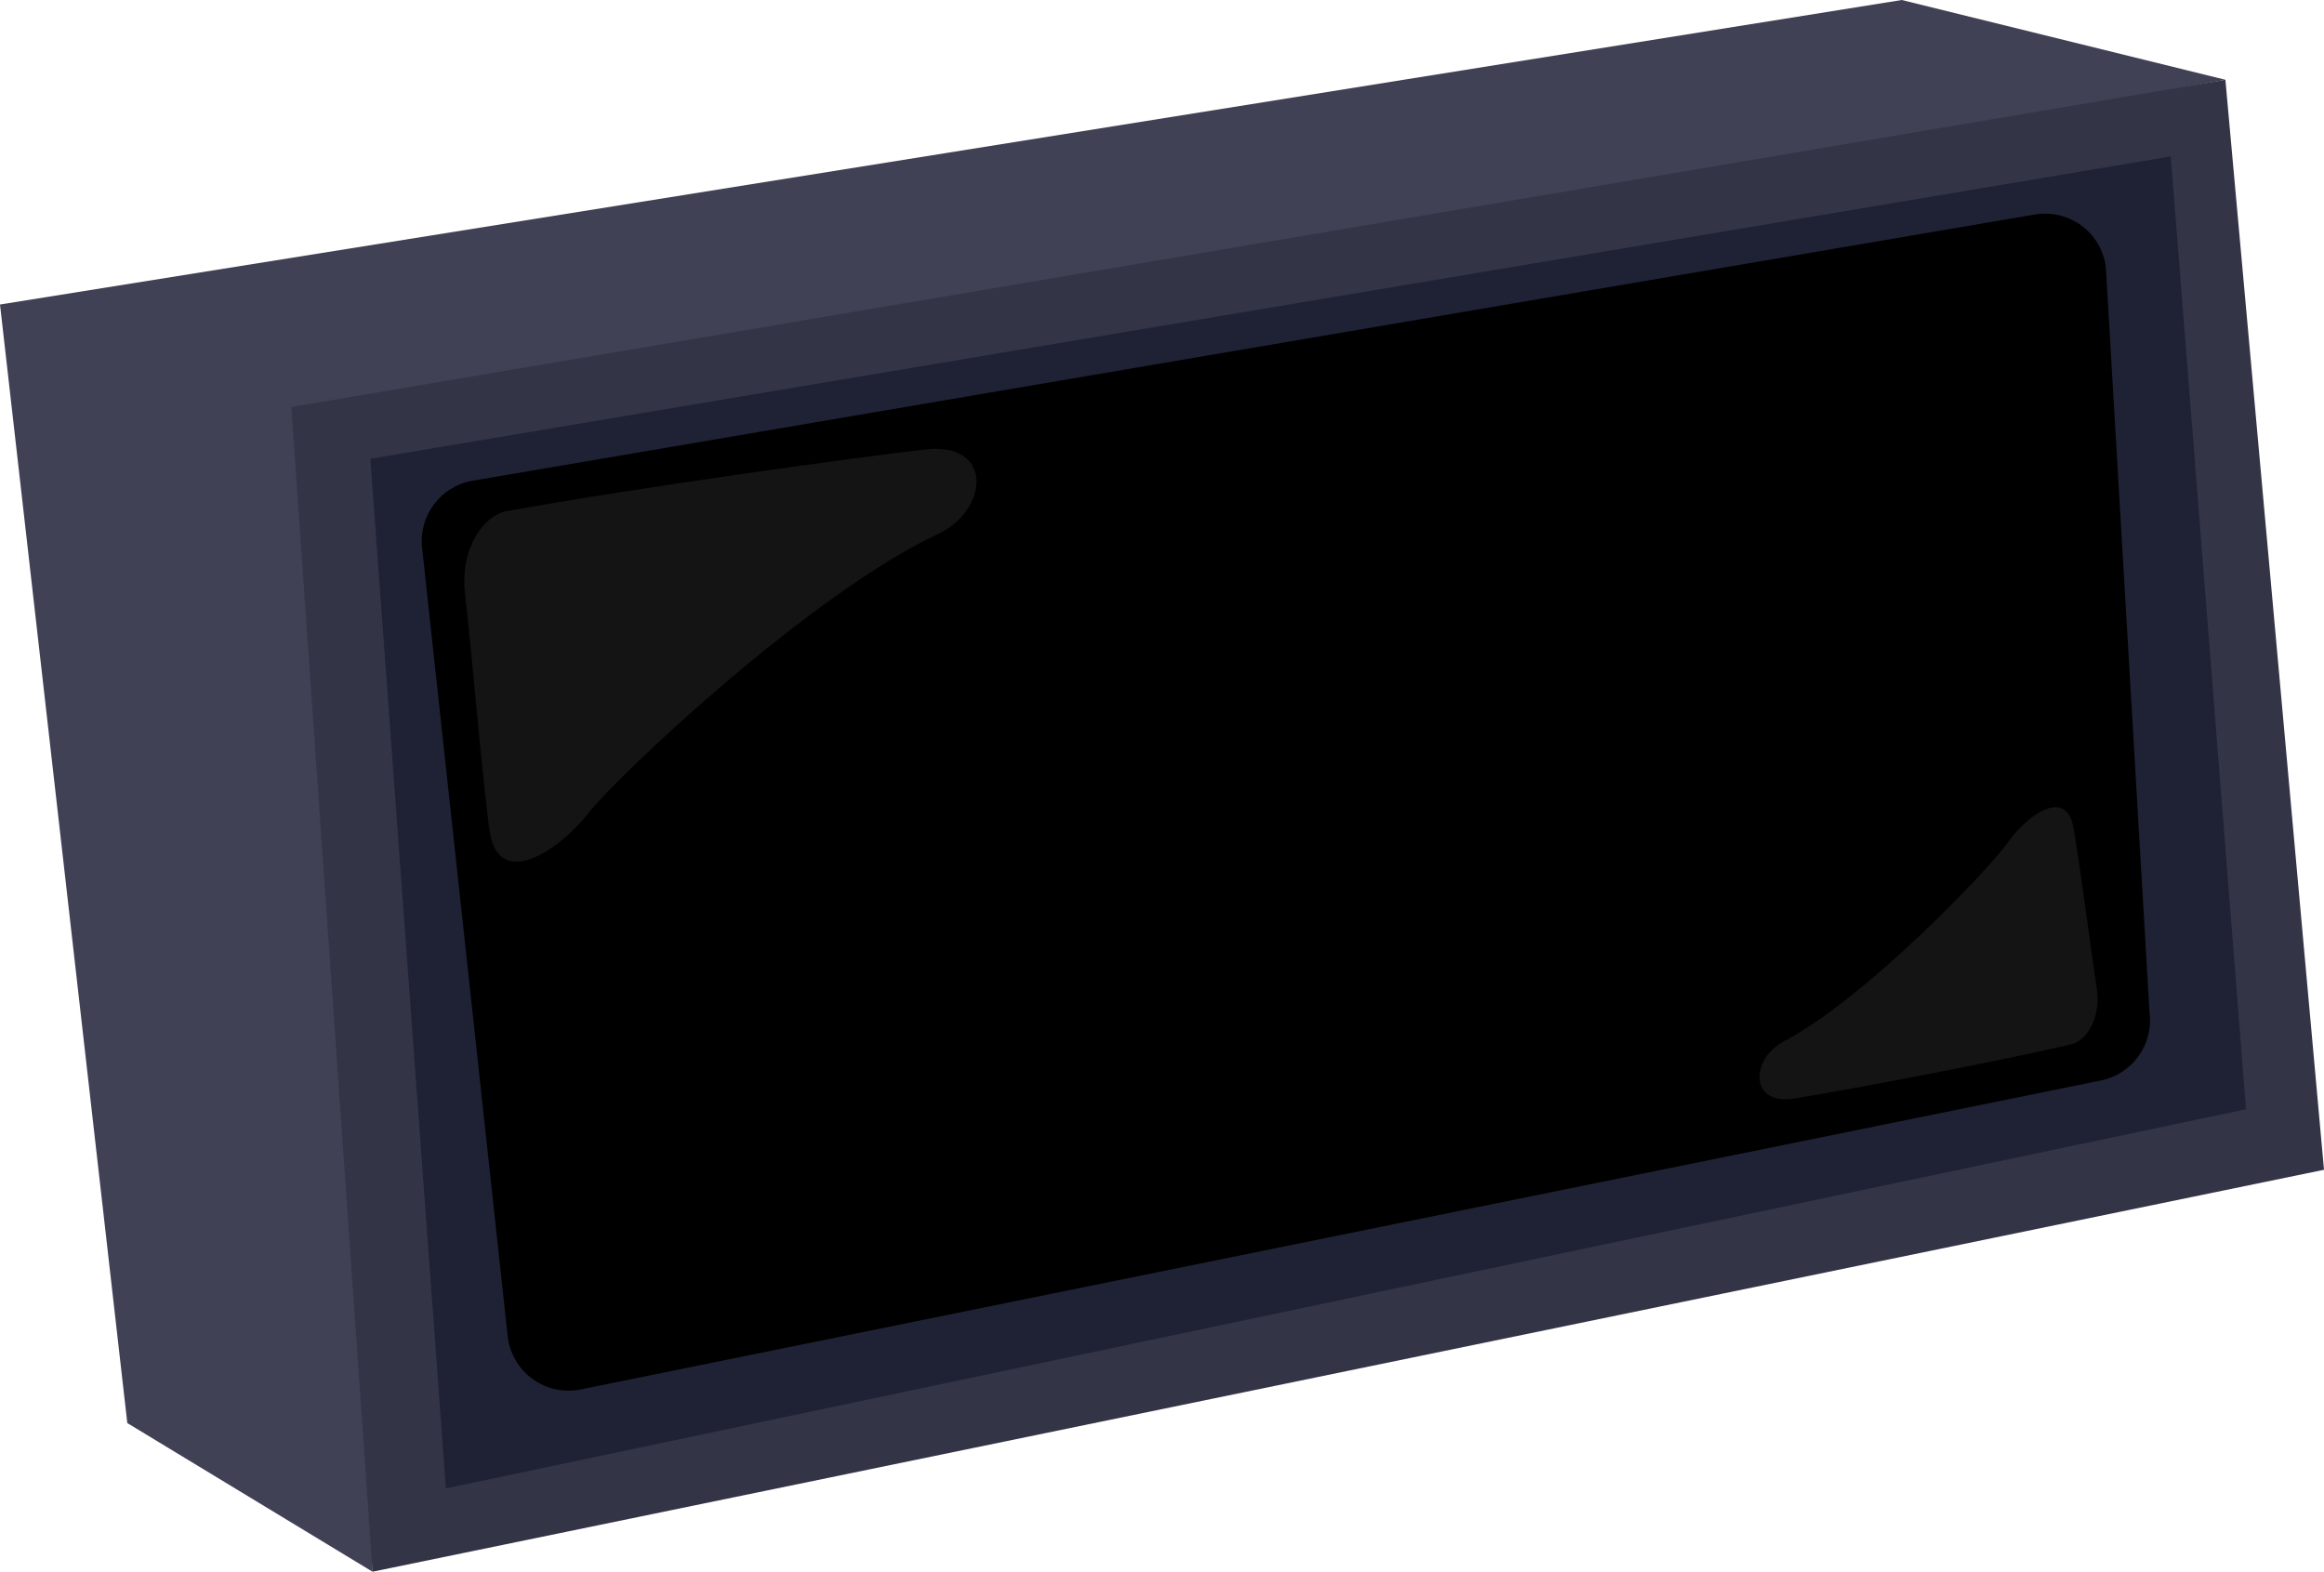
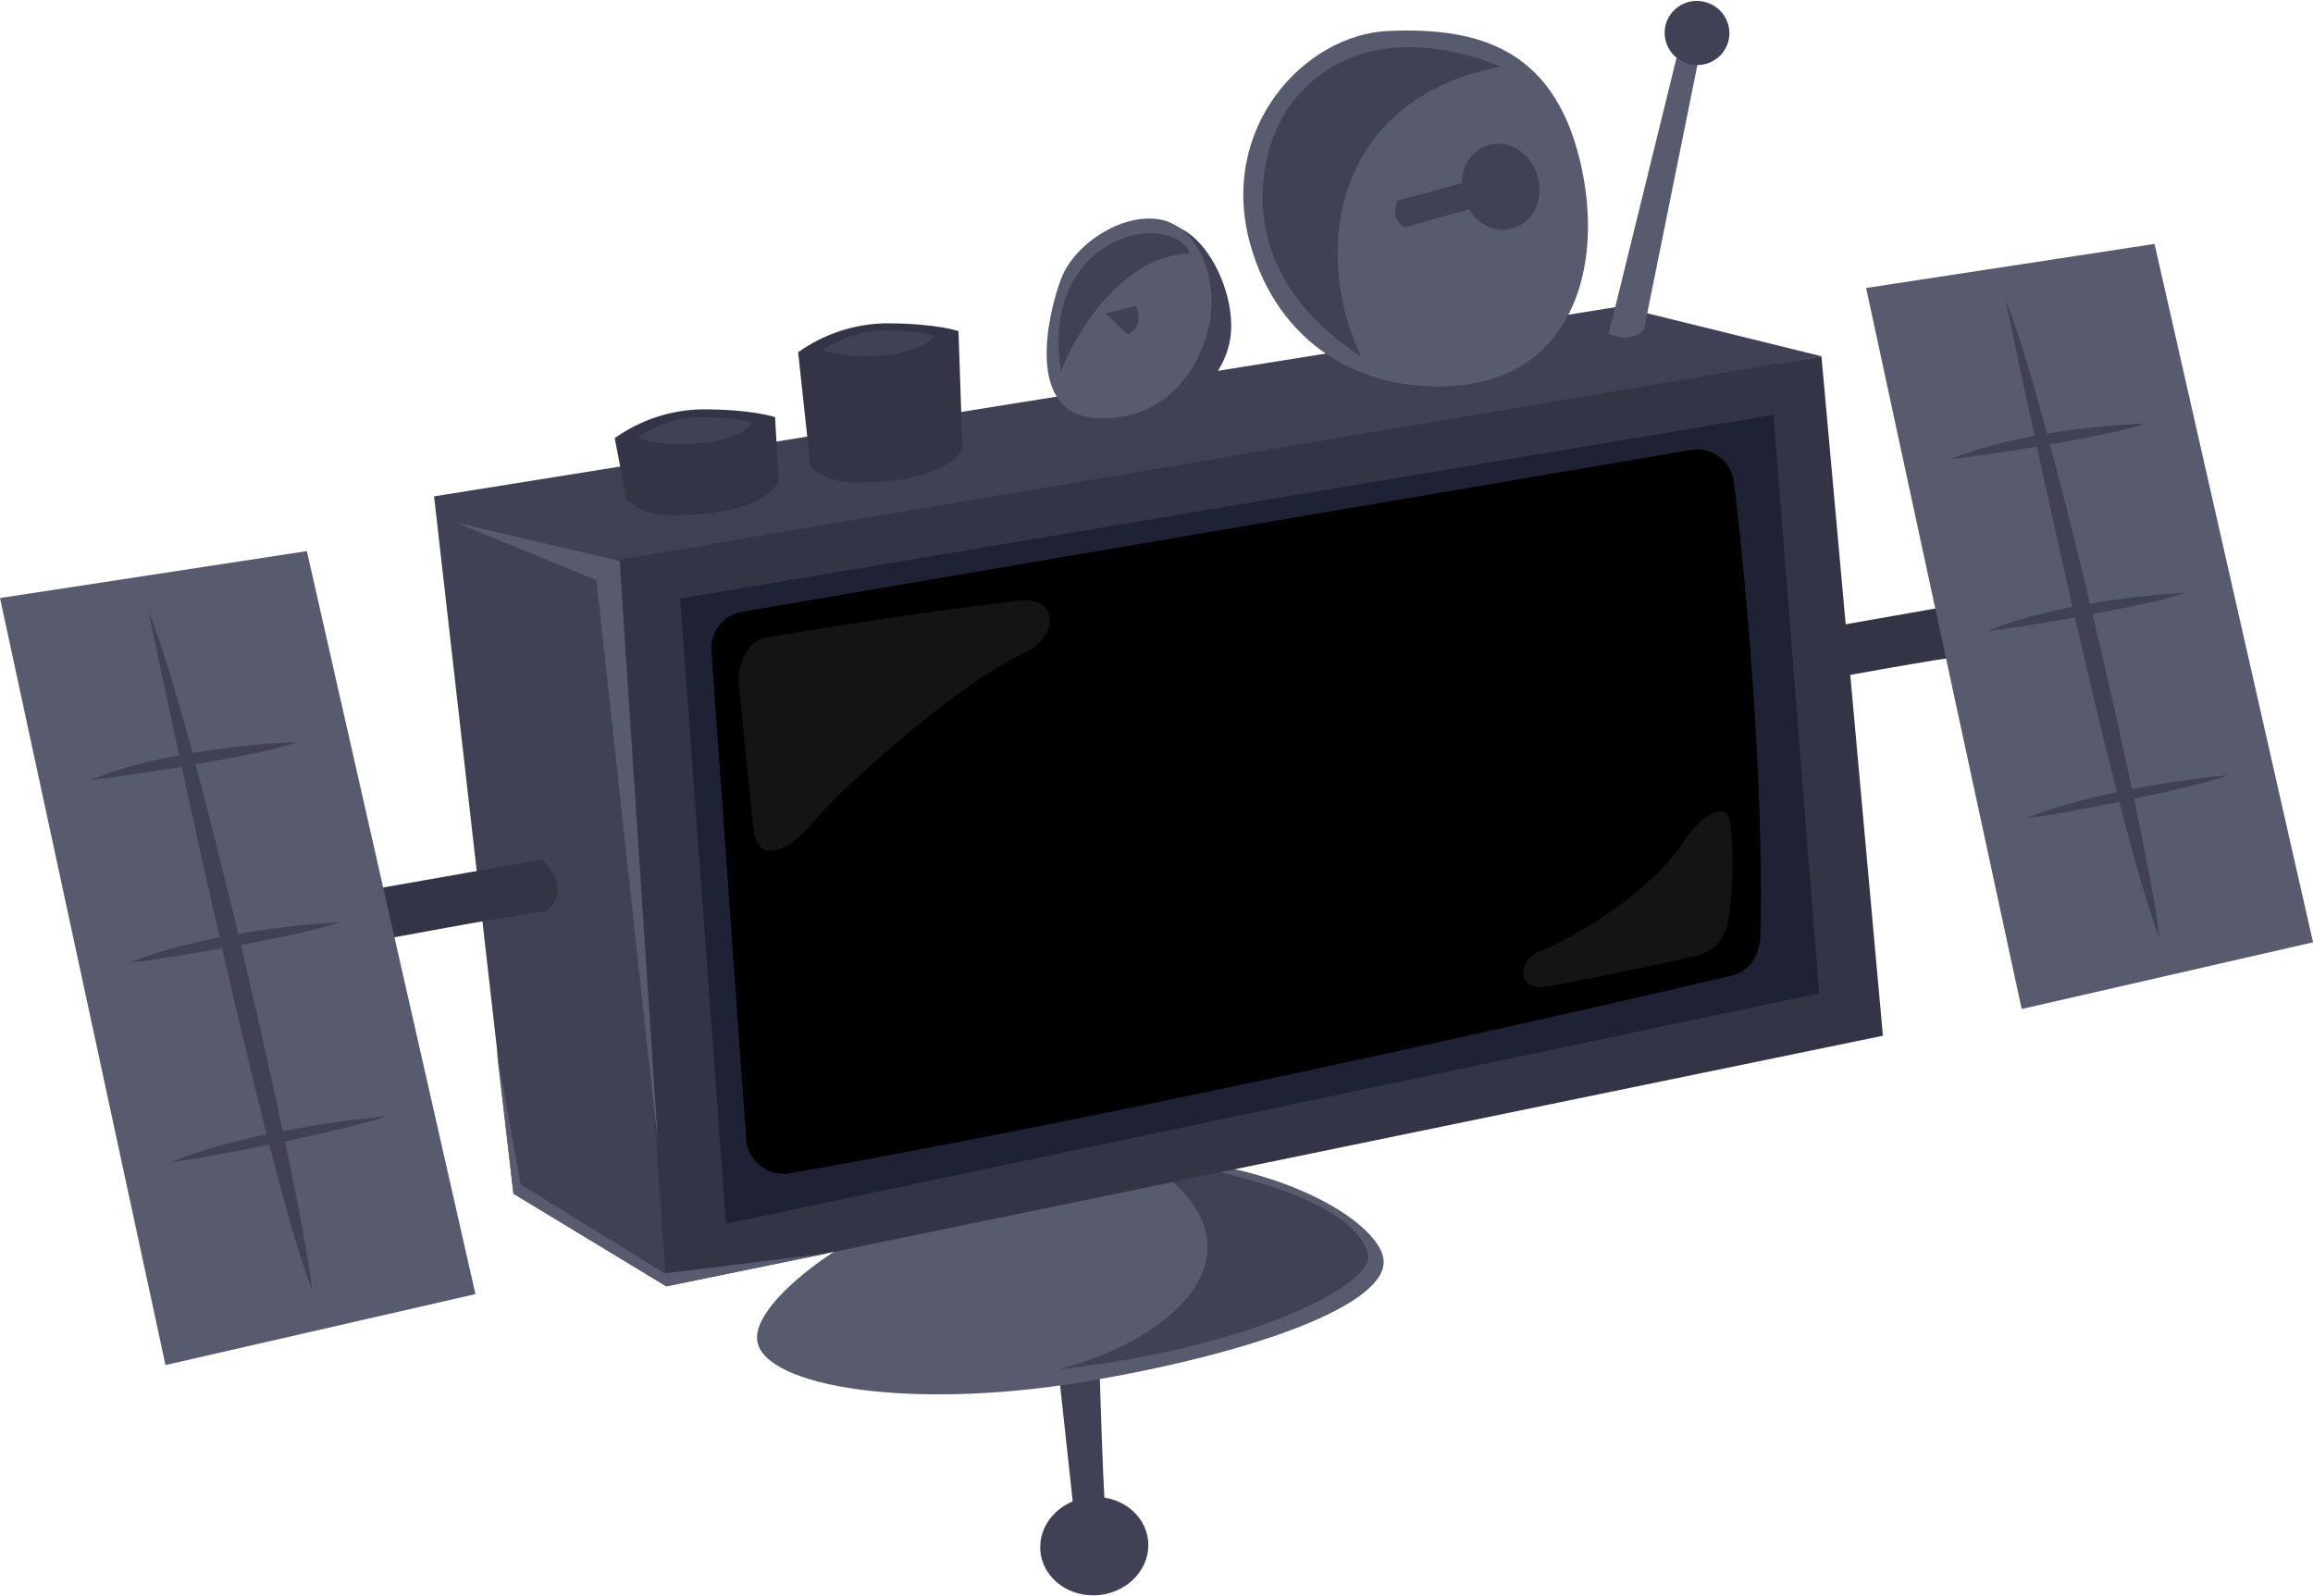
- <svg xmlns="http://www.w3.org/2000/svg" viewBox="0 0 433.21 292.97">
+ <svg xmlns="http://www.w3.org/2000/svg" viewBox="0 0 691.6 476.99">
  <g id="Layer_2" data-name="Layer 2">
    <g id="Layer_1-2" data-name="Layer 1">
-       <polygon points="0 56.76 23.73 265.26 69.44 292.97 64.5 78.68 414.83 14.87 354.5 0 0 56.76" style="fill:#404155" />
-       <polygon points="54.3 75.86 69.44 292.97 433.21 218.05 414.83 14.87 54.3 75.86" style="fill:#333547" />
-       <polygon points="69.03 85.51 83.11 277.45 418.68 206.77 404.65 29.15 69.03 85.51" style="fill:#1f2235" />
-       <path d="M78.68,102.1,94.63,249a11.41,11.41,0,0,0,13.59,10l283.37-57.59a11.43,11.43,0,0,0,9.1-12.68l-8.15-139A11.41,11.41,0,0,0,379.24,40L88.06,89.61A11.43,11.43,0,0,0,78.68,102.1Z" />
-       <path d="M94.47,95.27c-4.24.76-8.79,6.89-7.78,15.39s3.63,38.84,4.67,44.75c1.84,10.44,12.92,3.1,18.36-3.88s41.44-40.92,65.16-52c9.32-4.35,10.55-17.25-2.52-15.74S119.44,90.78,94.47,95.27Z" style="fill:#141414" />
-       <path d="M386.1,194.68c2.8-.64,5.65-4.93,4.73-10.65s-3.55-26.21-4.42-30.19c-1.53-7-8.69-1.71-12.11,3.17s-26.38,29-41.85,37.15c-6.07,3.22-6.52,12,2.14,10.59S369.61,198.46,386.1,194.68Z" style="fill:#141414" />
+       <path d="M534.1,189.79l49.41-8.7s9.34,8.69,1.34,15.36c-13.29,1.82-50.41,8.82-50.41,8.82Z" style="fill:#333547" />
+       <polygon points="604.49 301.69 691.61 281.75 644.22 72.93 557.98 86.11 604.49 301.69" style="fill:#585b6d" />
+       <path d="M599.74,90s32.34,156,46,190.62C642.86,253.37,611.65,117.78,599.74,90Z" style="fill:#404155" />
+       <path d="M653.44,177.22s-34.82,1.6-59.17,11.39C602.86,188,644.59,180.73,653.44,177.22Z" style="fill:#404155" />
+       <path d="M641.53,126.61s-33.73.82-58.09,10.6C592,136.55,632.69,130.12,641.53,126.61Z" style="fill:#404155" />
+       <path d="M666.42,231.76s-36,3.05-60.36,12.83C614.65,243.93,657.57,235.27,666.42,231.76Z" style="fill:#404155" />
+       <ellipse cx="327.2" cy="462.28" rx="16.18" ry="14.7" transform="translate(-47.28 37.4) rotate(-6.1)" style="fill:#404155" />
+       <path d="M314.72,393.44,321.3,454a12.62,12.62,0,0,0,9.35-.48c-1-7.94-2.43-63.77-2.43-63.77Z" style="fill:#404155" />
+       <path d="M323.58,413.24c51-8.45,92.36-23.32,90.05-37s-45.15-36.57-96.19-28.13-93.34,39.26-91,52.94S272.54,421.68,323.58,413.24Z" style="fill:#585b6d" />
+       <path d="M340.8,346.12s62.28,7.47,68.24,28.75c2.53,9-35.17,28.28-92.57,34.57C353.76,399.8,381.83,371.31,340.8,346.12Z" style="fill:#404155" />
+       <polygon points="129.79 148.41 153.52 356.91 199.23 384.61 194.28 170.32 544.62 106.51 484.28 91.64 129.79 148.41" style="fill:#404155" />
+       <polygon points="184.09 167.5 199.23 384.61 563 309.69 544.62 106.51 184.09 167.5" style="fill:#333547" />
+       <polygon points="203.36 178.92 217.07 365.87 543.92 297.03 530.26 124.02 203.36 178.92" style="fill:#1f2235" />
+       <path d="M212.75,195.07l10.39,146a11.2,11.2,0,0,0,13.24,9.71c125.79-22.28,281.17-59,281.17-59,5.74-1.15,8.73-6.5,8.85-12.35,1.31-60.56-7.93-135.36-7.93-135.36a11.12,11.12,0,0,0-13-9.52L221.89,182.91A11.14,11.14,0,0,0,212.75,195.07Z" />
+       <path d="M228.6,190.72c-4.13.75-8.56,6.71-7.58,15s3.53,37.83,4.54,43.59c1.8,10.17,12.59,3,17.89-3.78s40.36-39.85,63.47-50.62c9.08-4.24,10.28-16.8-2.45-15.33S252.92,186.35,228.6,190.72Z" style="fill:#141414" />
+       <path d="M506.48,286c6.59-1.47,9.43-5.58,10.32-11.16,1.88-11.78,1.26-25.72.42-29.59-1.49-6.84-10.37.91-13.42,5.85-7.08,11.47-25.62,25.87-43.86,33.61-6.17,2.62-6.35,11.69,2.08,10.32S490.4,289.6,506.48,286Z" style="fill:#141414" />
+       <polygon points="136.35 156.25 178.35 173.5 196.81 342.83 185.27 167.73 136.35 156.25" style="fill:#585b6d" />
+       <polygon points="148.43 313.66 153.52 356.91 199.23 384.61 247.9 374.67 198.75 380.74 155.66 354.14 148.43 313.66" style="fill:#585b6d" />
+       <path d="M187.39,149.62,183.81,131A46.4,46.4,0,0,1,210,122.39c15.14,0,21.75,2.34,21.75,2.34l1.07,19.21s-3.16,7.57-20.19,9.46S193.07,153.4,187.39,149.62Z" style="fill:#333547" />
+       <path d="M190.46,131a33.54,33.54,0,0,1,18.92-6.25c10.93,0,15.71,1.69,15.71,1.69s-2.75,4.61-15.05,6S190.46,131,190.46,131Z" style="fill:#404155" />
+       <path d="M112.71,265.69l49.41-8.7s9.34,8.69,1.35,15.35c-13.3,1.82-50.42,8.82-50.42,8.82Z" style="fill:#333547" />
+       <path d="M242.37,139.81l-3.72-34.49a46.45,46.45,0,0,1,26.19-8.65C280,96.67,286.59,99,286.59,99l1.19,35.12s-3.15,7.57-20.18,9.46S248,143.59,242.37,139.81Z" style="fill:#333547" />
+       <path d="M246,104.8a32.33,32.33,0,0,1,18.23-6c10.53,0,15.14,1.63,15.14,1.63s-2.65,4.44-14.5,5.75S246,104.8,246,104.8Z" style="fill:#404155" />
+       <polygon points="49.48 408.15 142.16 386.94 91.75 164.78 0 178.81 49.48 408.15" style="fill:#585b6d" />
+       <path d="M44.43,182.92s34.4,166,48.89,202.79C90.3,356.74,57.1,212.5,44.43,182.92Z" style="fill:#404155" />
+       <path d="M101.56,275.73s-37,1.71-62.95,12.12C47.75,287.15,92.15,279.47,101.56,275.73Z" style="fill:#404155" />
+       <path d="M88.89,221.89s-35.88.87-61.8,11.28C36.23,232.46,79.48,225.63,88.89,221.89Z" style="fill:#404155" />
+       <path d="M115.37,333.76S77.07,337,51.16,347.41C60.3,346.71,106,337.5,115.37,333.76Z" style="fill:#404155" />
+       <path d="M473,50.61c6.32,30.07-3.32,61.81-37.41,64.68-28.77,2.42-53.56-12.75-61.78-42.35-9.59-34.54,16.1-62.59,41.36-63.69C444,8,465.64,15.75,473,50.61Z" style="fill:#585b6d" />
+       <path d="M417.88,60s-2.66,5.66,2.33,8c4-1.33,25.84-7.25,25.84-7.25l-4.33-7.33Z" style="fill:#404155" />
+       <ellipse cx="448.68" cy="55.8" rx="11.53" ry="12.99" transform="translate(2.83 130.93) rotate(-16.65)" style="fill:#404155" />
+       <path d="M380.48,41.63c-4.5,12.5-8.75,42,26.5,65-14.5-30.5-9.25-76.75,41.75-86.75C411,4.88,387.73,21.49,380.48,41.63Z" style="fill:#404155" />
+       <path d="M320.27,85.25c-3.74,10-11.88,40.5,10.28,41.32s35.75-12.83,37.39-26-7.45-31.77-18.53-33.41S324.25,74.59,320.27,85.25Z" style="fill:#404155" />
+       <path d="M317.18,83.59c-3.75,10-11.08,40.62,11.08,41.44S360.34,107.55,362,94.42s-4.6-27.25-15.68-28.89S321.15,72.92,317.18,83.59Z" style="fill:#585b6d" />
+       <path d="M355.79,75.84c-5.24-13.34-45-6.25-38.58,35.25C325.05,91.65,340.31,75.84,355.79,75.84Z" style="fill:#404155" />
+       <path d="M339.76,91.4l-9.2,2.3L337,99.91S342.29,98.76,339.76,91.4Z" style="fill:#404155" />
+       <path d="M481,99.81l21.15-86,6.43.46-17,84.12S488.35,103,481,99.81Z" style="fill:#585b6d" />
+       <ellipse cx="506.54" cy="9.59" rx="9.58" ry="9.69" transform="matrix(0.28, -0.96, 0.96, 0.28, 356.38, 493.46)" style="fill:#404155" />
    </g>
  </g>
</svg>
